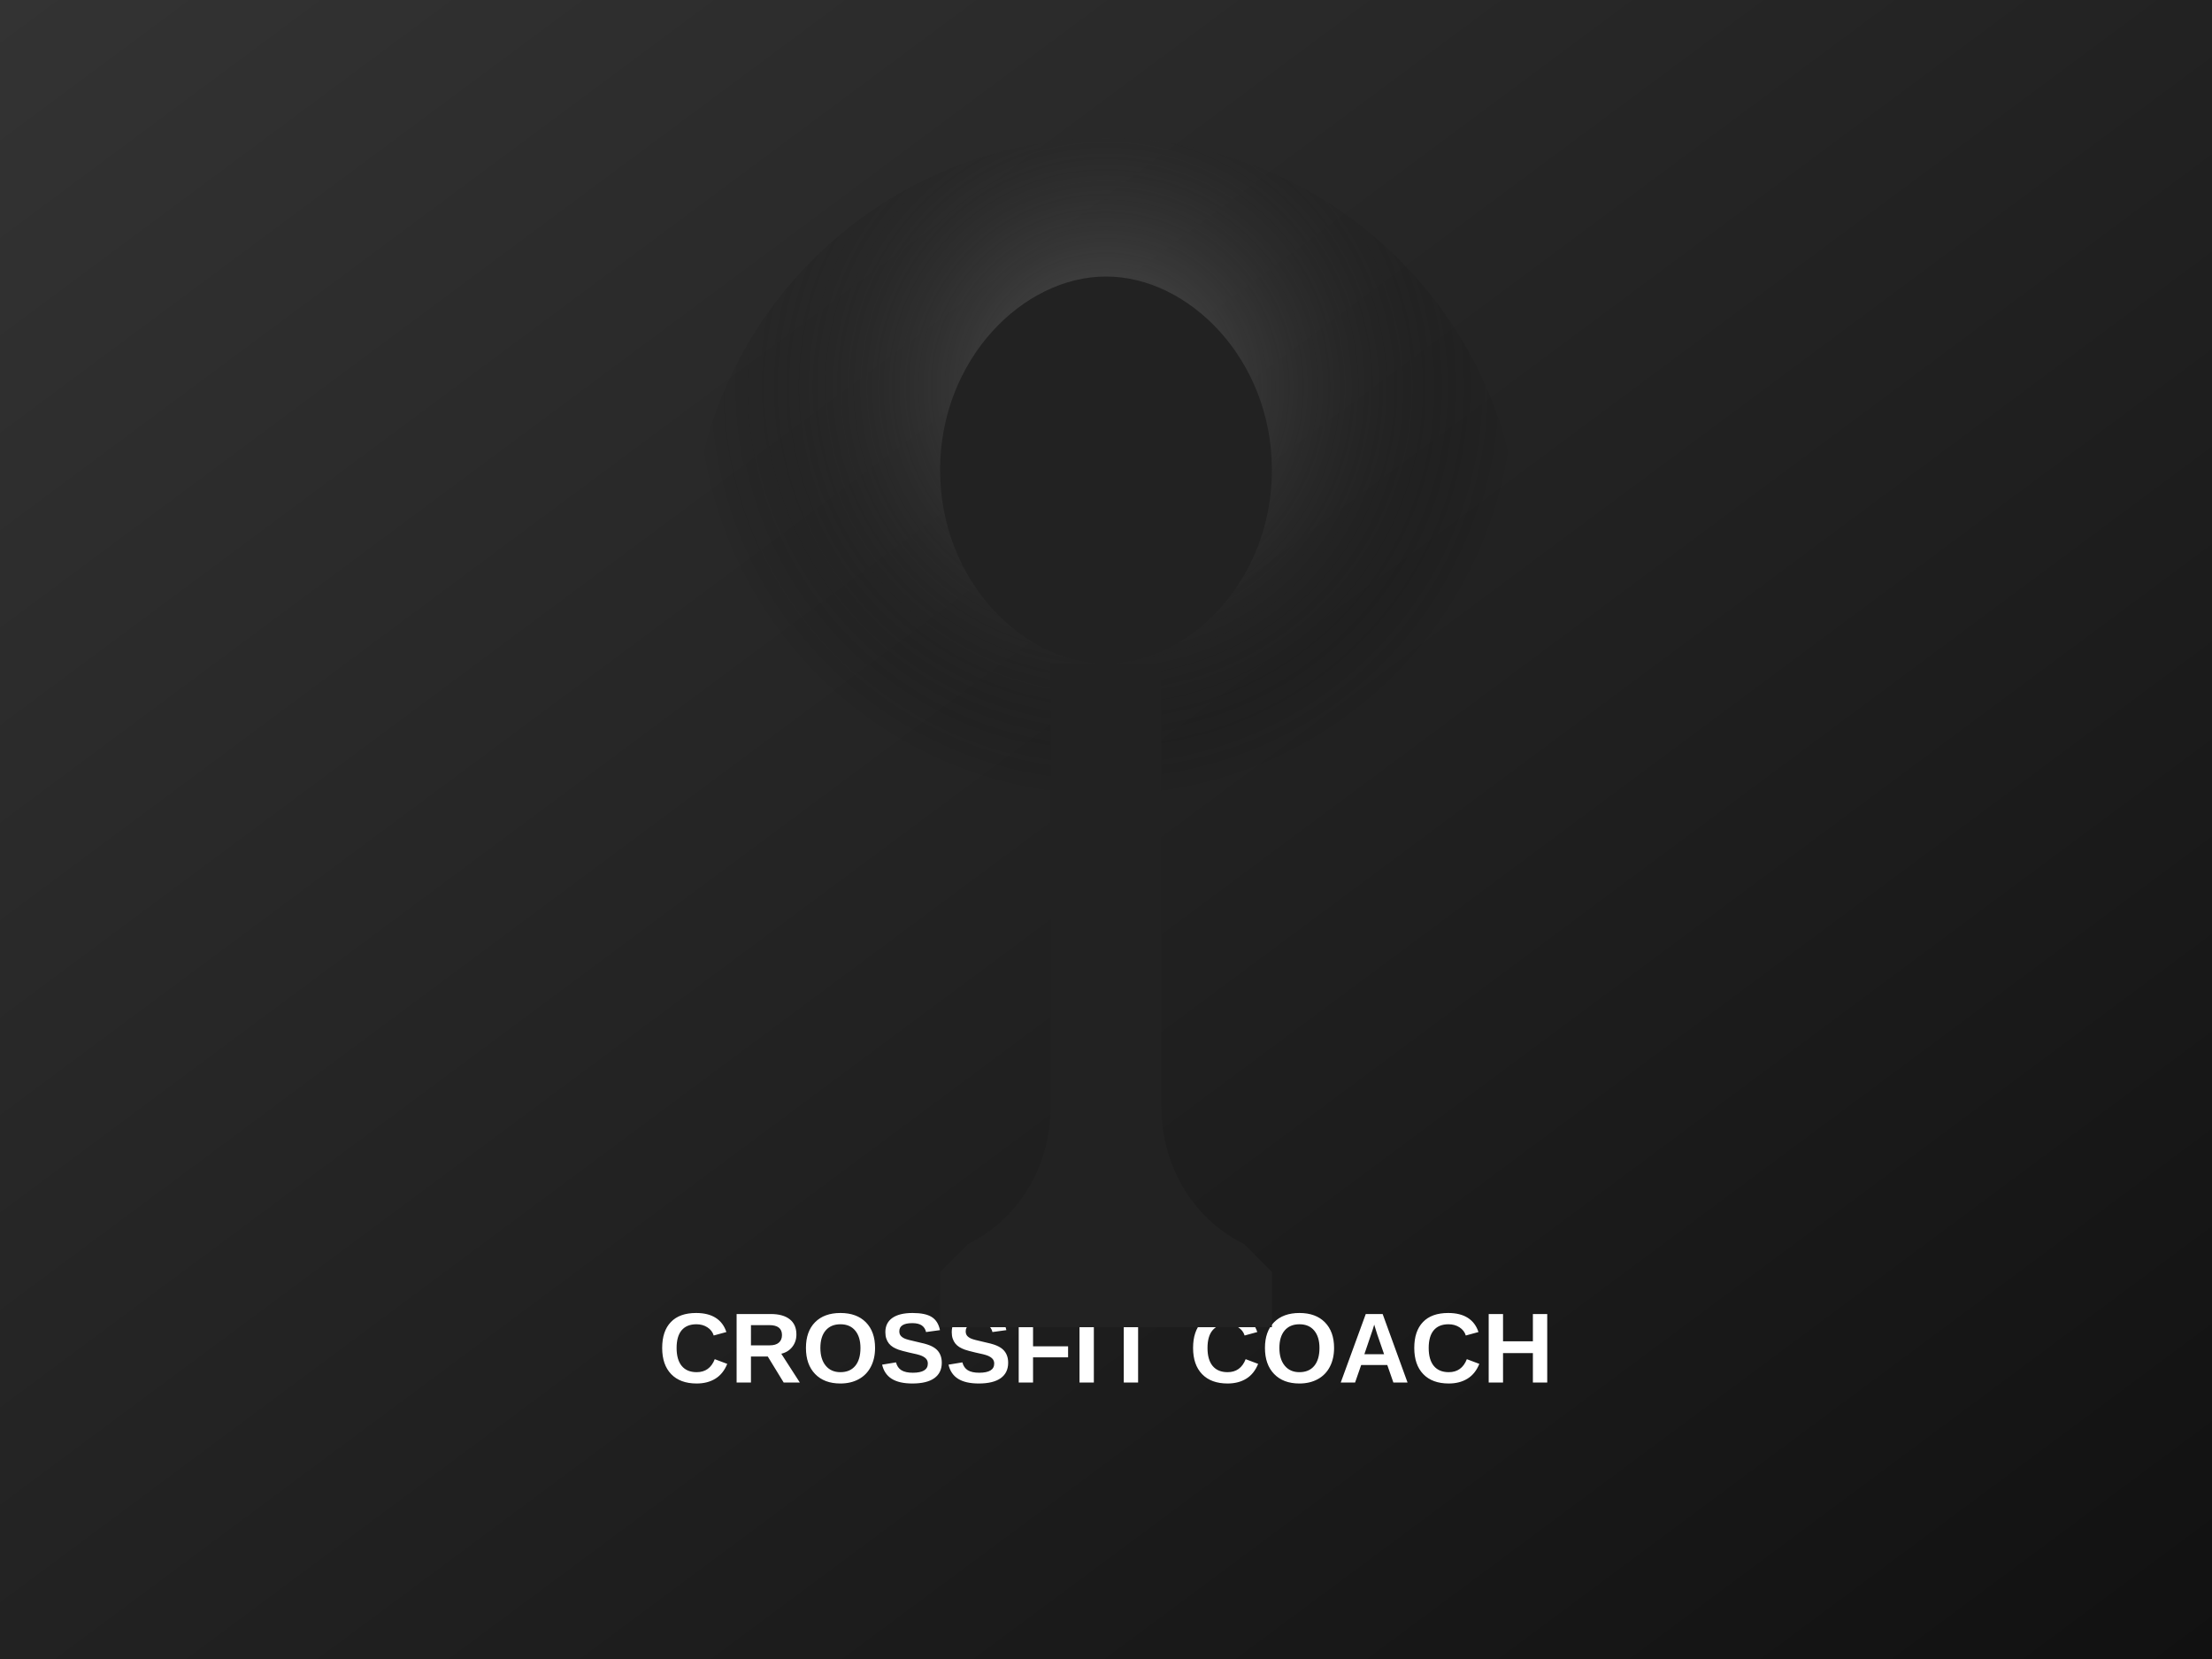
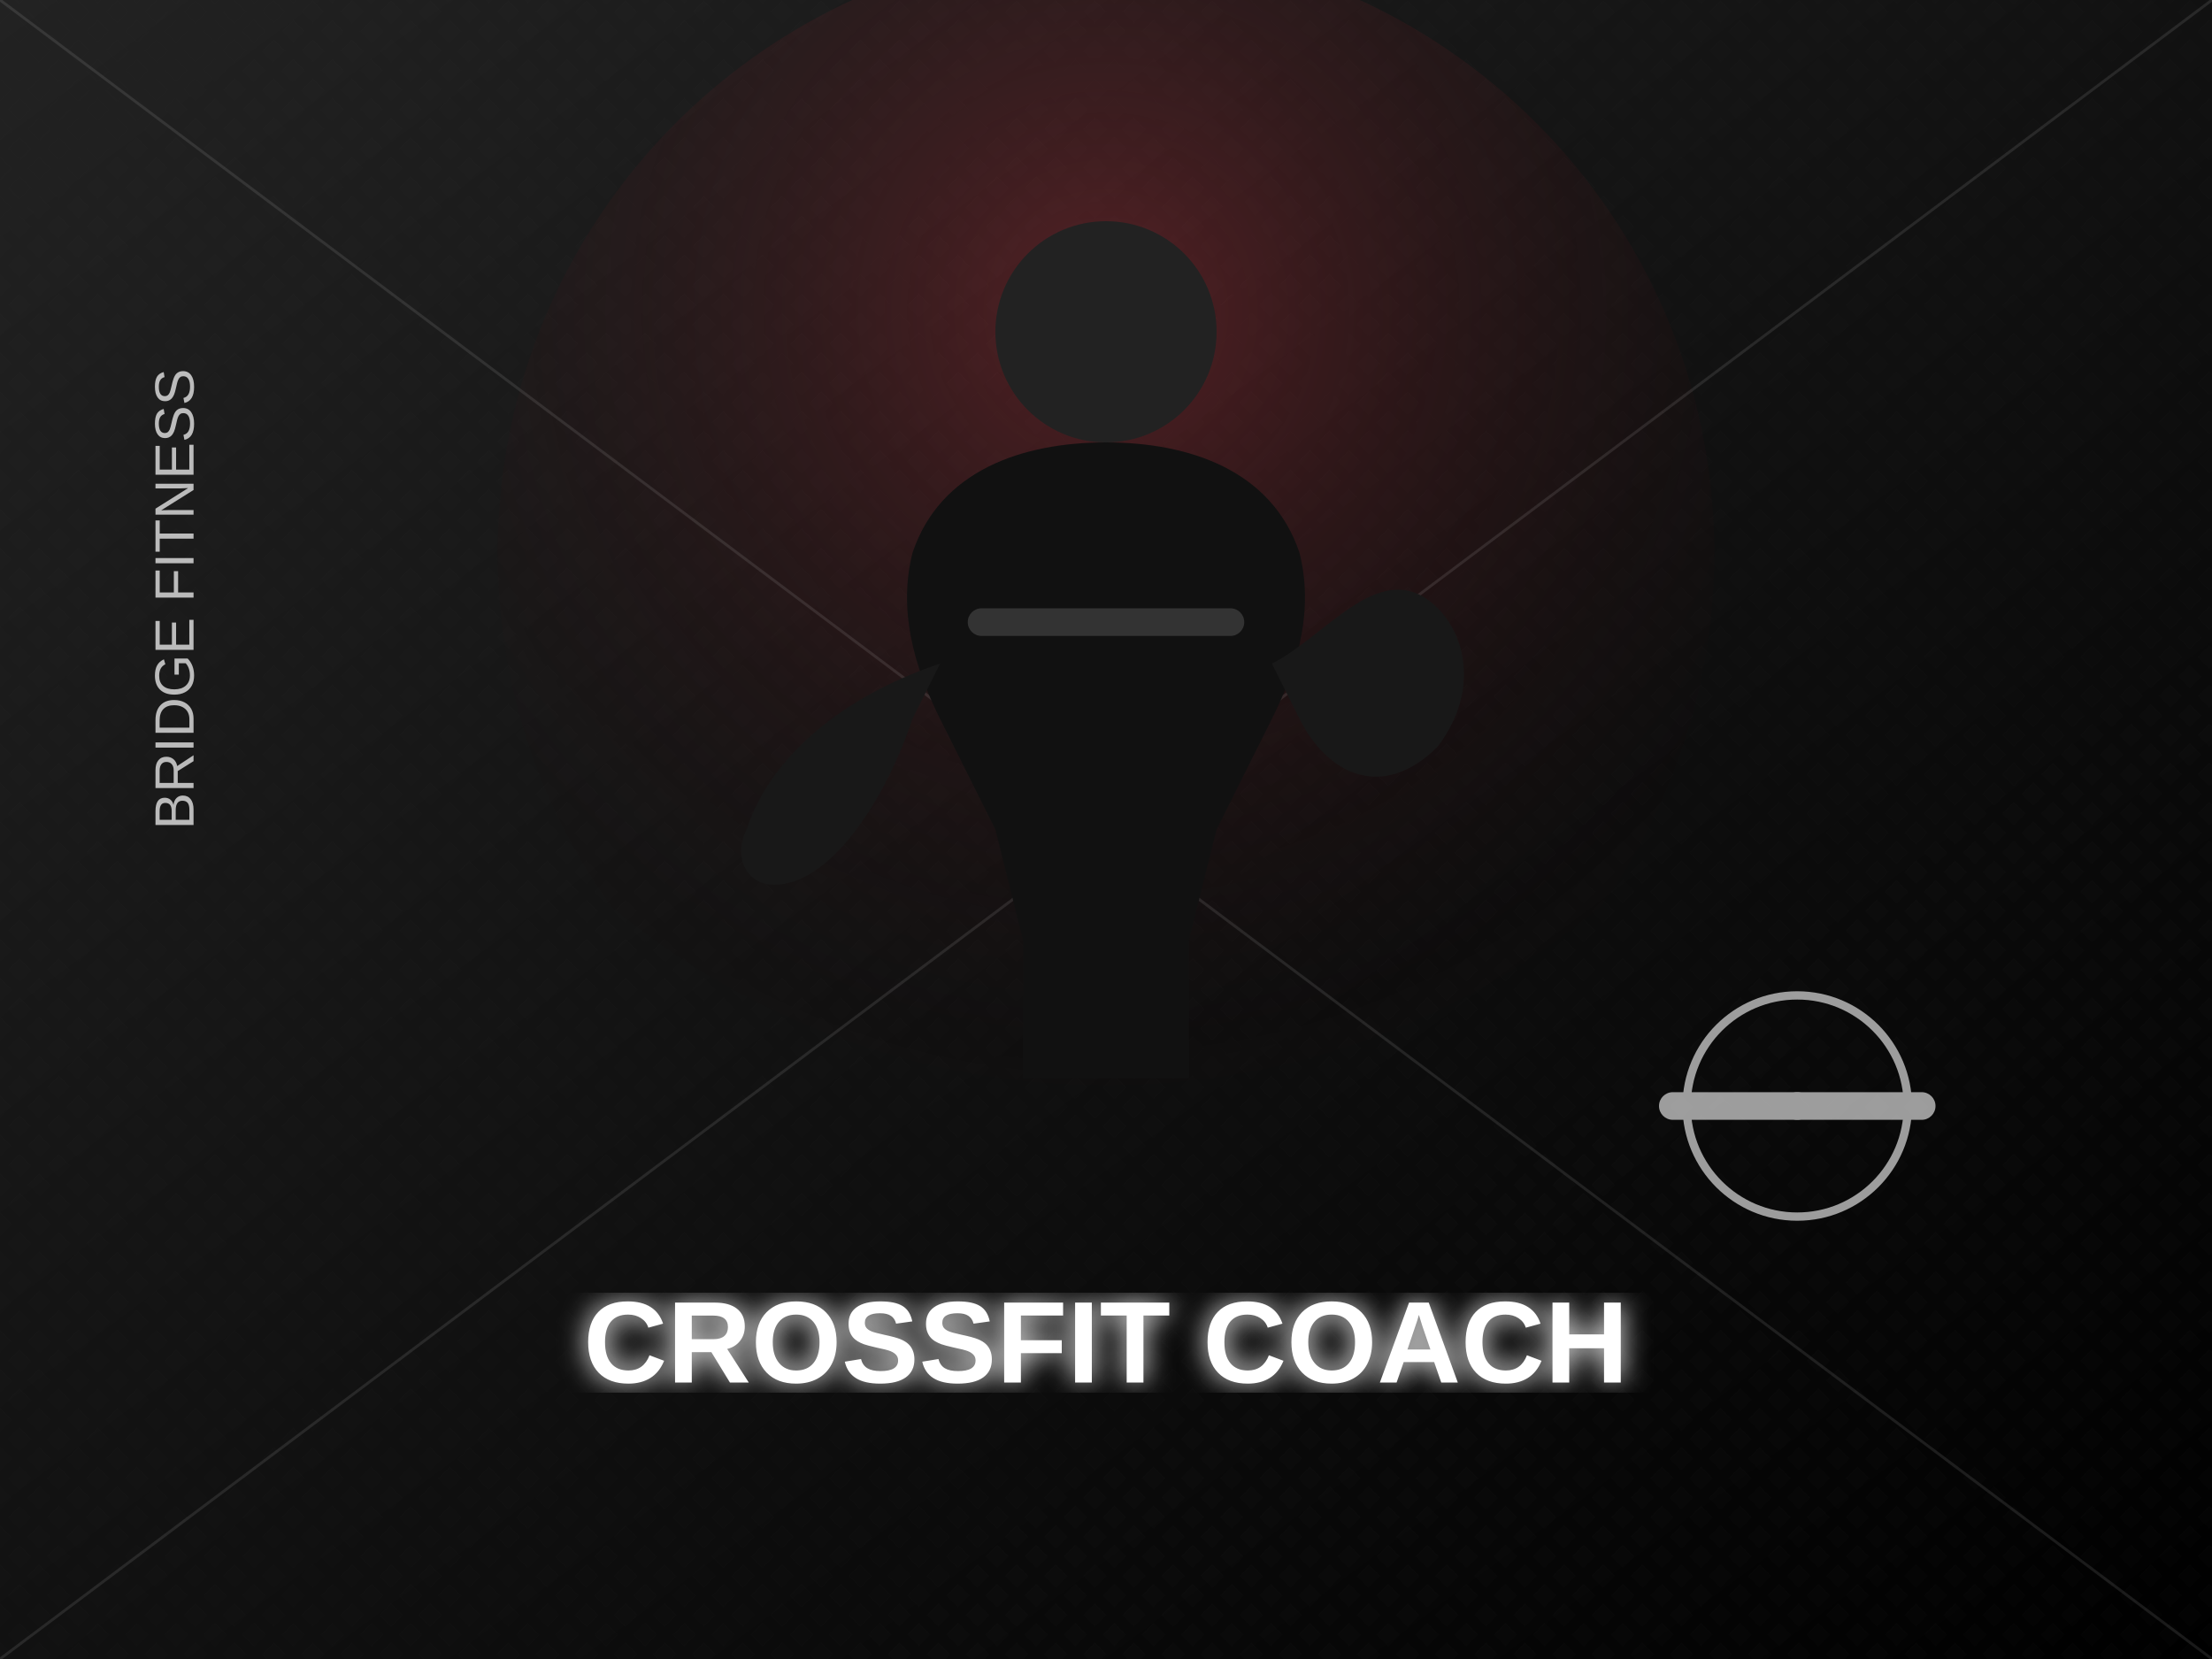
<svg xmlns="http://www.w3.org/2000/svg" width="800" height="600">
  <defs>
    <linearGradient id="gradient1" x1="0%" y1="0%" x2="100%" y2="100%">
-       <stop offset="0%" style="stop-color:#333333;stop-opacity:1" />
-       <stop offset="100%" style="stop-color:#111111;stop-opacity:1" />
+       <stop offset="0%" style="stop-color:#222222;stop-opacity:1" />
+       <stop offset="100%" style="stop-color:#000000;stop-opacity:1" />
    </linearGradient>
-     <radialGradient id="highlightGradient" cx="50%" cy="30%" r="50%" fx="50%" fy="30%">
-       <stop offset="0%" style="stop-color:#666666;stop-opacity:0.8" />
+     <radialGradient id="highlightGradient" cx="50%" cy="30%" r="70%" fx="50%" fy="30%">
+       <stop offset="0%" style="stop-color:#e63946;stop-opacity:0.3" />
      <stop offset="100%" style="stop-color:#000000;stop-opacity:0" />
    </radialGradient>
+     <pattern id="diagonalPattern" patternUnits="userSpaceOnUse" width="10" height="10" patternTransform="rotate(45)">
+       <rect width="6" height="6" fill="#333333" />
+     </pattern>
+     <filter id="glow">
+       <feGaussianBlur stdDeviation="5" result="blur" />
+       <feComposite in="SourceGraphic" in2="blur" operator="over" />
+     </filter>
  </defs>
  <rect width="100%" height="100%" fill="url(#gradient1)" />
-   <circle cx="400" cy="200" r="150" fill="url(#highlightGradient)" />
-   <text x="400" y="500" font-family="Arial" font-size="36" fill="white" text-anchor="middle" font-weight="bold">CROSSFIT COACH</text>
-   <path d="M400,100 C430,100 460,130 460,170 C460,210 430,240 400,240 C370,240 340,210 340,170 C340,130 370,100 400,100 Z" fill="#222" />
-   <path d="M380,240 L380,400 C380,420 370,440 350,450 L340,460 L340,480 L460,480 L460,460 L450,450 C430,440 420,420 420,400 L420,240 Z" fill="#222" />
+   <rect width="100%" height="100%" fill="url(#diagonalPattern)" opacity="0.05" />
+   <circle cx="400" cy="200" r="220" fill="url(#highlightGradient)" />
+   <line x1="0" y1="0" x2="800" y2="600" stroke="#ffffff" stroke-width="1" opacity="0.1" />
+   <line x1="800" y1="0" x2="0" y2="600" stroke="#ffffff" stroke-width="1" opacity="0.1" />
+   <g transform="translate(70, 300) rotate(-90)">
+     <text font-family="Arial" font-size="20" fill="#ffffff" opacity="0.7">BRIDGE FITNESS</text>
+   </g>
+   <text x="400" y="500" font-family="Arial" font-size="42" fill="white" text-anchor="middle" font-weight="bold" filter="url(#glow)">CROSSFIT COACH</text>
+   <g transform="translate(400, 240)">
+     <circle cx="0" cy="-120" r="40" fill="#222" />
+     <path d="M0,-80               C30,-80 60,-70 70,-40               C75,-20 70,0 60,20               L40,60 L30,100 L30,150               L-30,150 L-30,100 L-40,60               L-60,20 C-70,0 -75,-20 -70,-40               C-60,-70 -30,-80 0,-80 Z" fill="#111" />
+     <path d="M60,0               C80,-10 100,-40 120,-20               C130,-10 135,10 120,30               C100,50 80,40 70,20 Z" fill="#181818" />
+     <path d="M-60,0               C-90,10 -120,30 -130,60               C-135,70 -130,80 -120,80               C-100,80 -80,50 -70,20 Z" fill="#181818" />
+     <rect x="-50" y="-20" width="100" height="10" rx="5" fill="#333" />
+   </g>
+   <g opacity="0.6">
+     <circle cx="650" cy="400" r="40" fill="none" stroke="#ffffff" stroke-width="3" />
+     <circle cx="650" cy="400" r="5" fill="#ffffff" />
+     <rect x="600" y="395" width="100" height="10" rx="5" fill="#ffffff" />
+   </g>
</svg>
